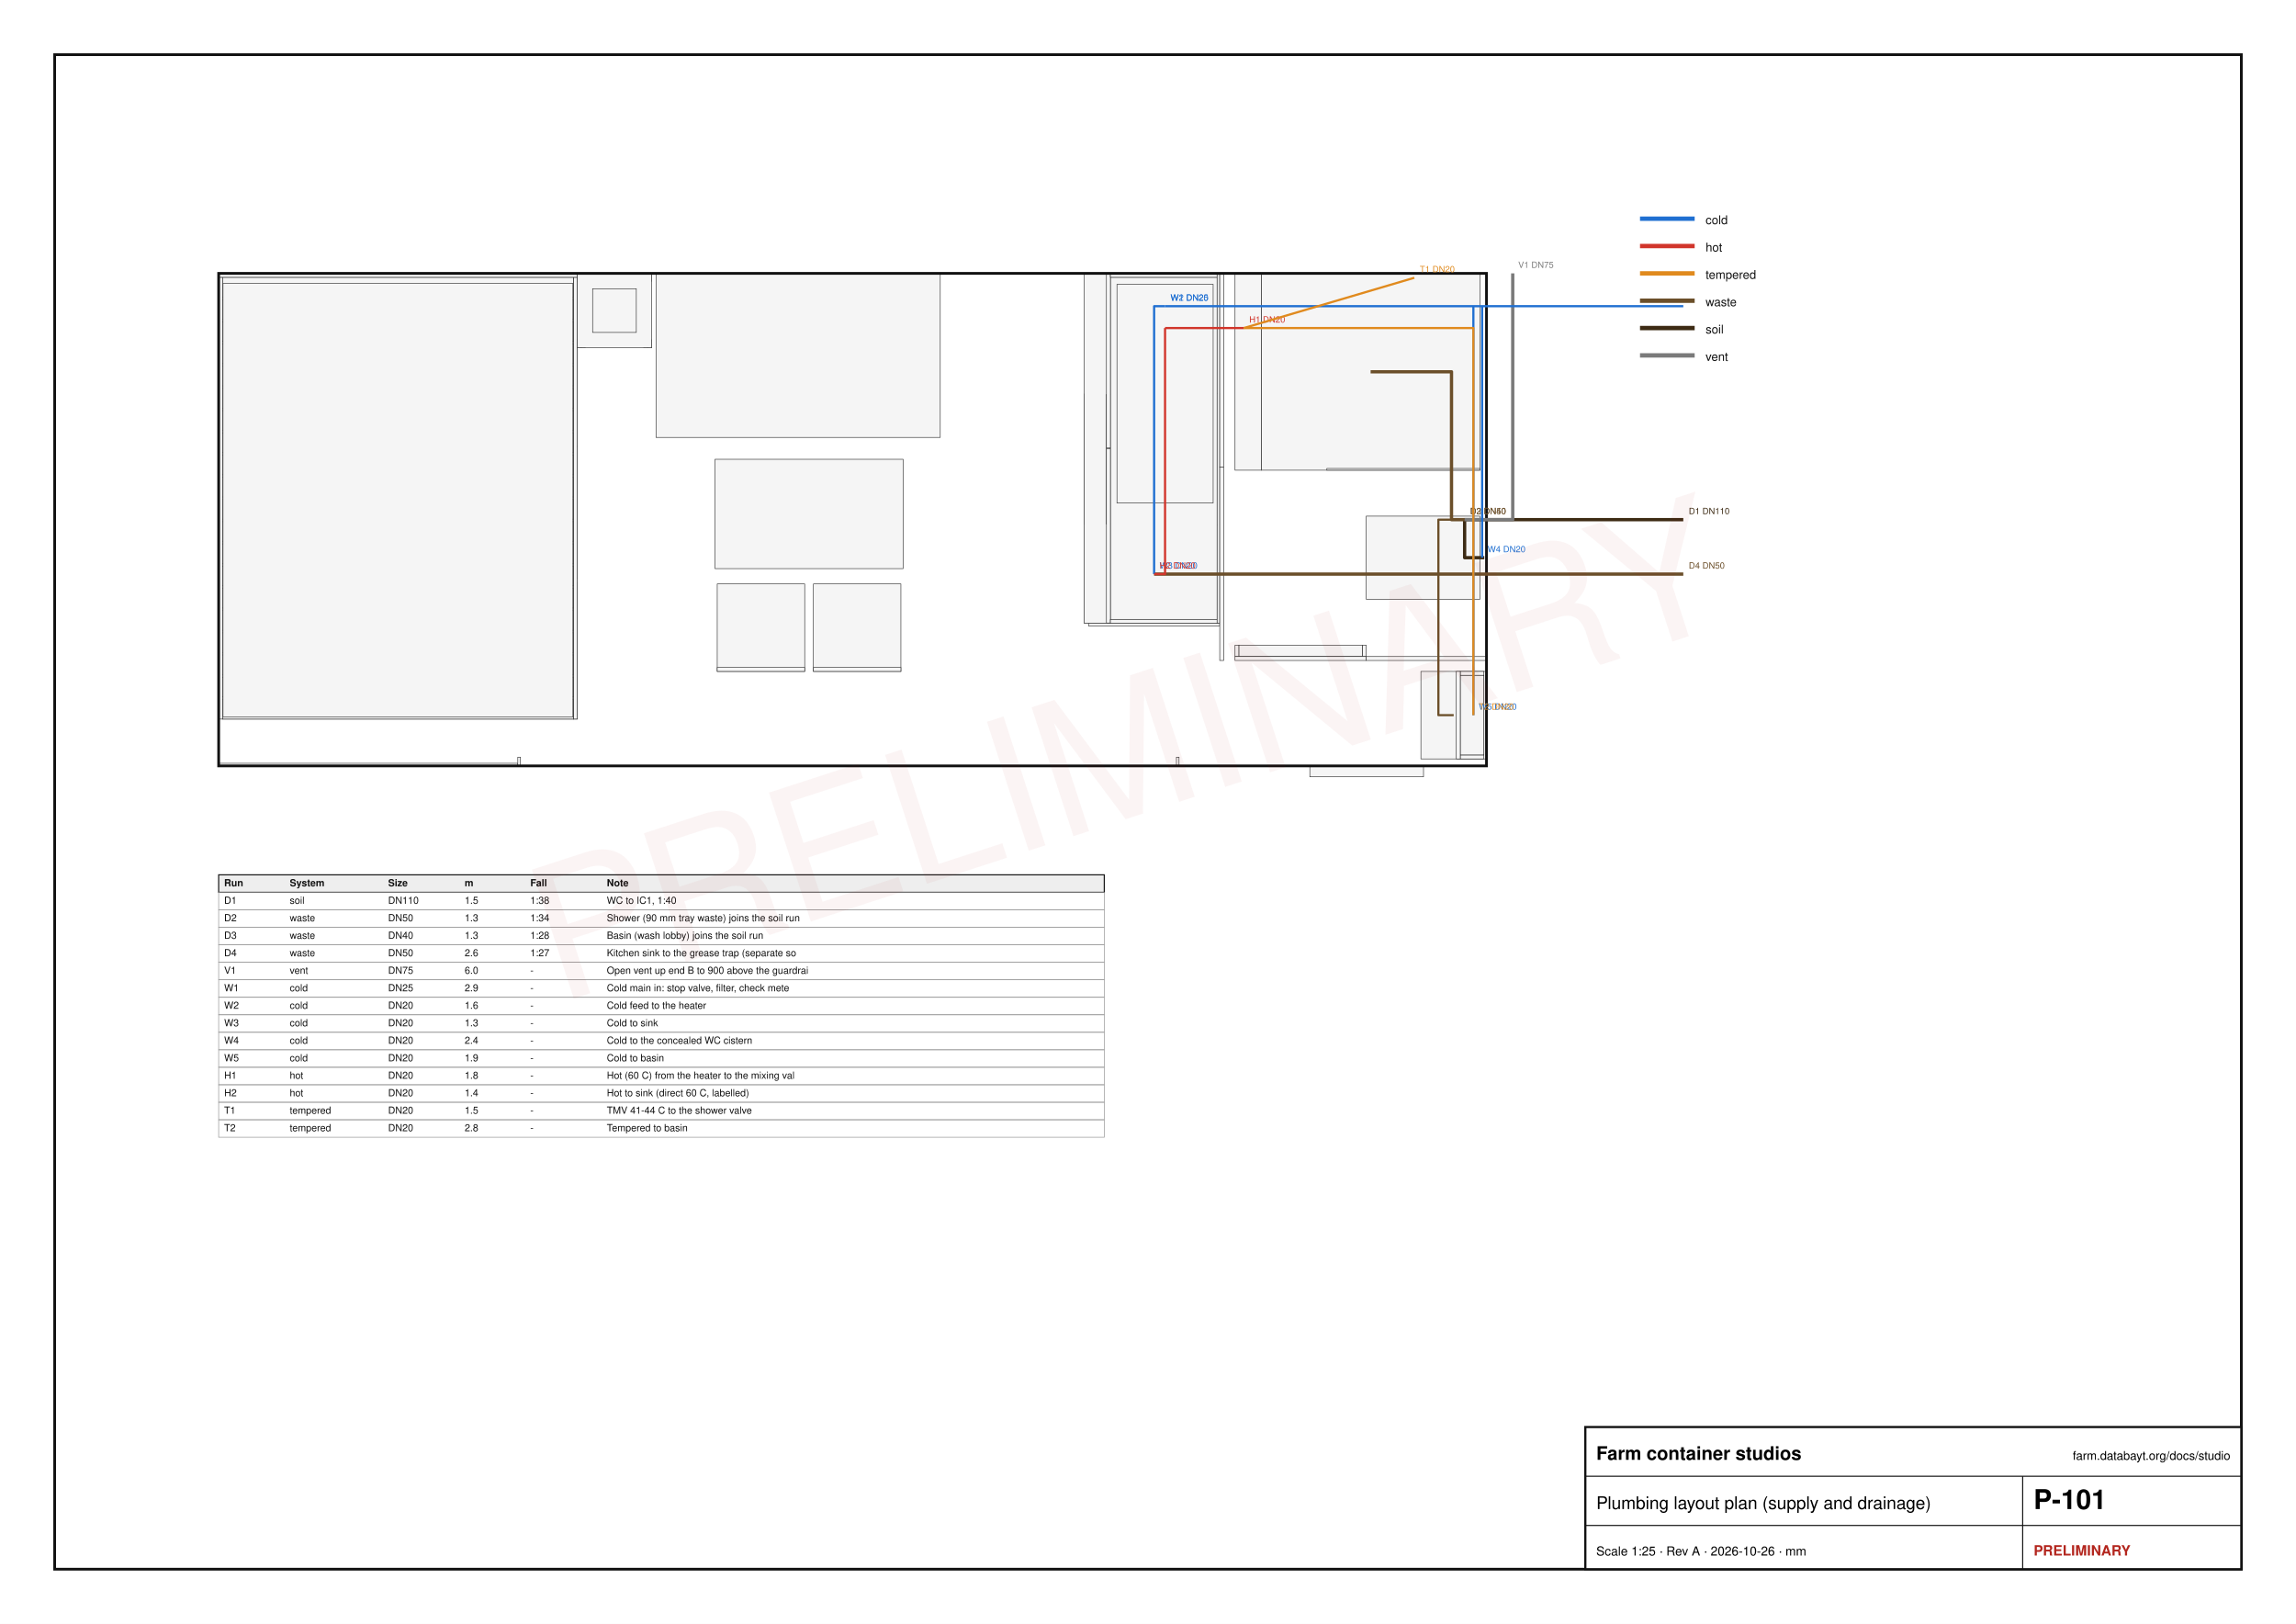
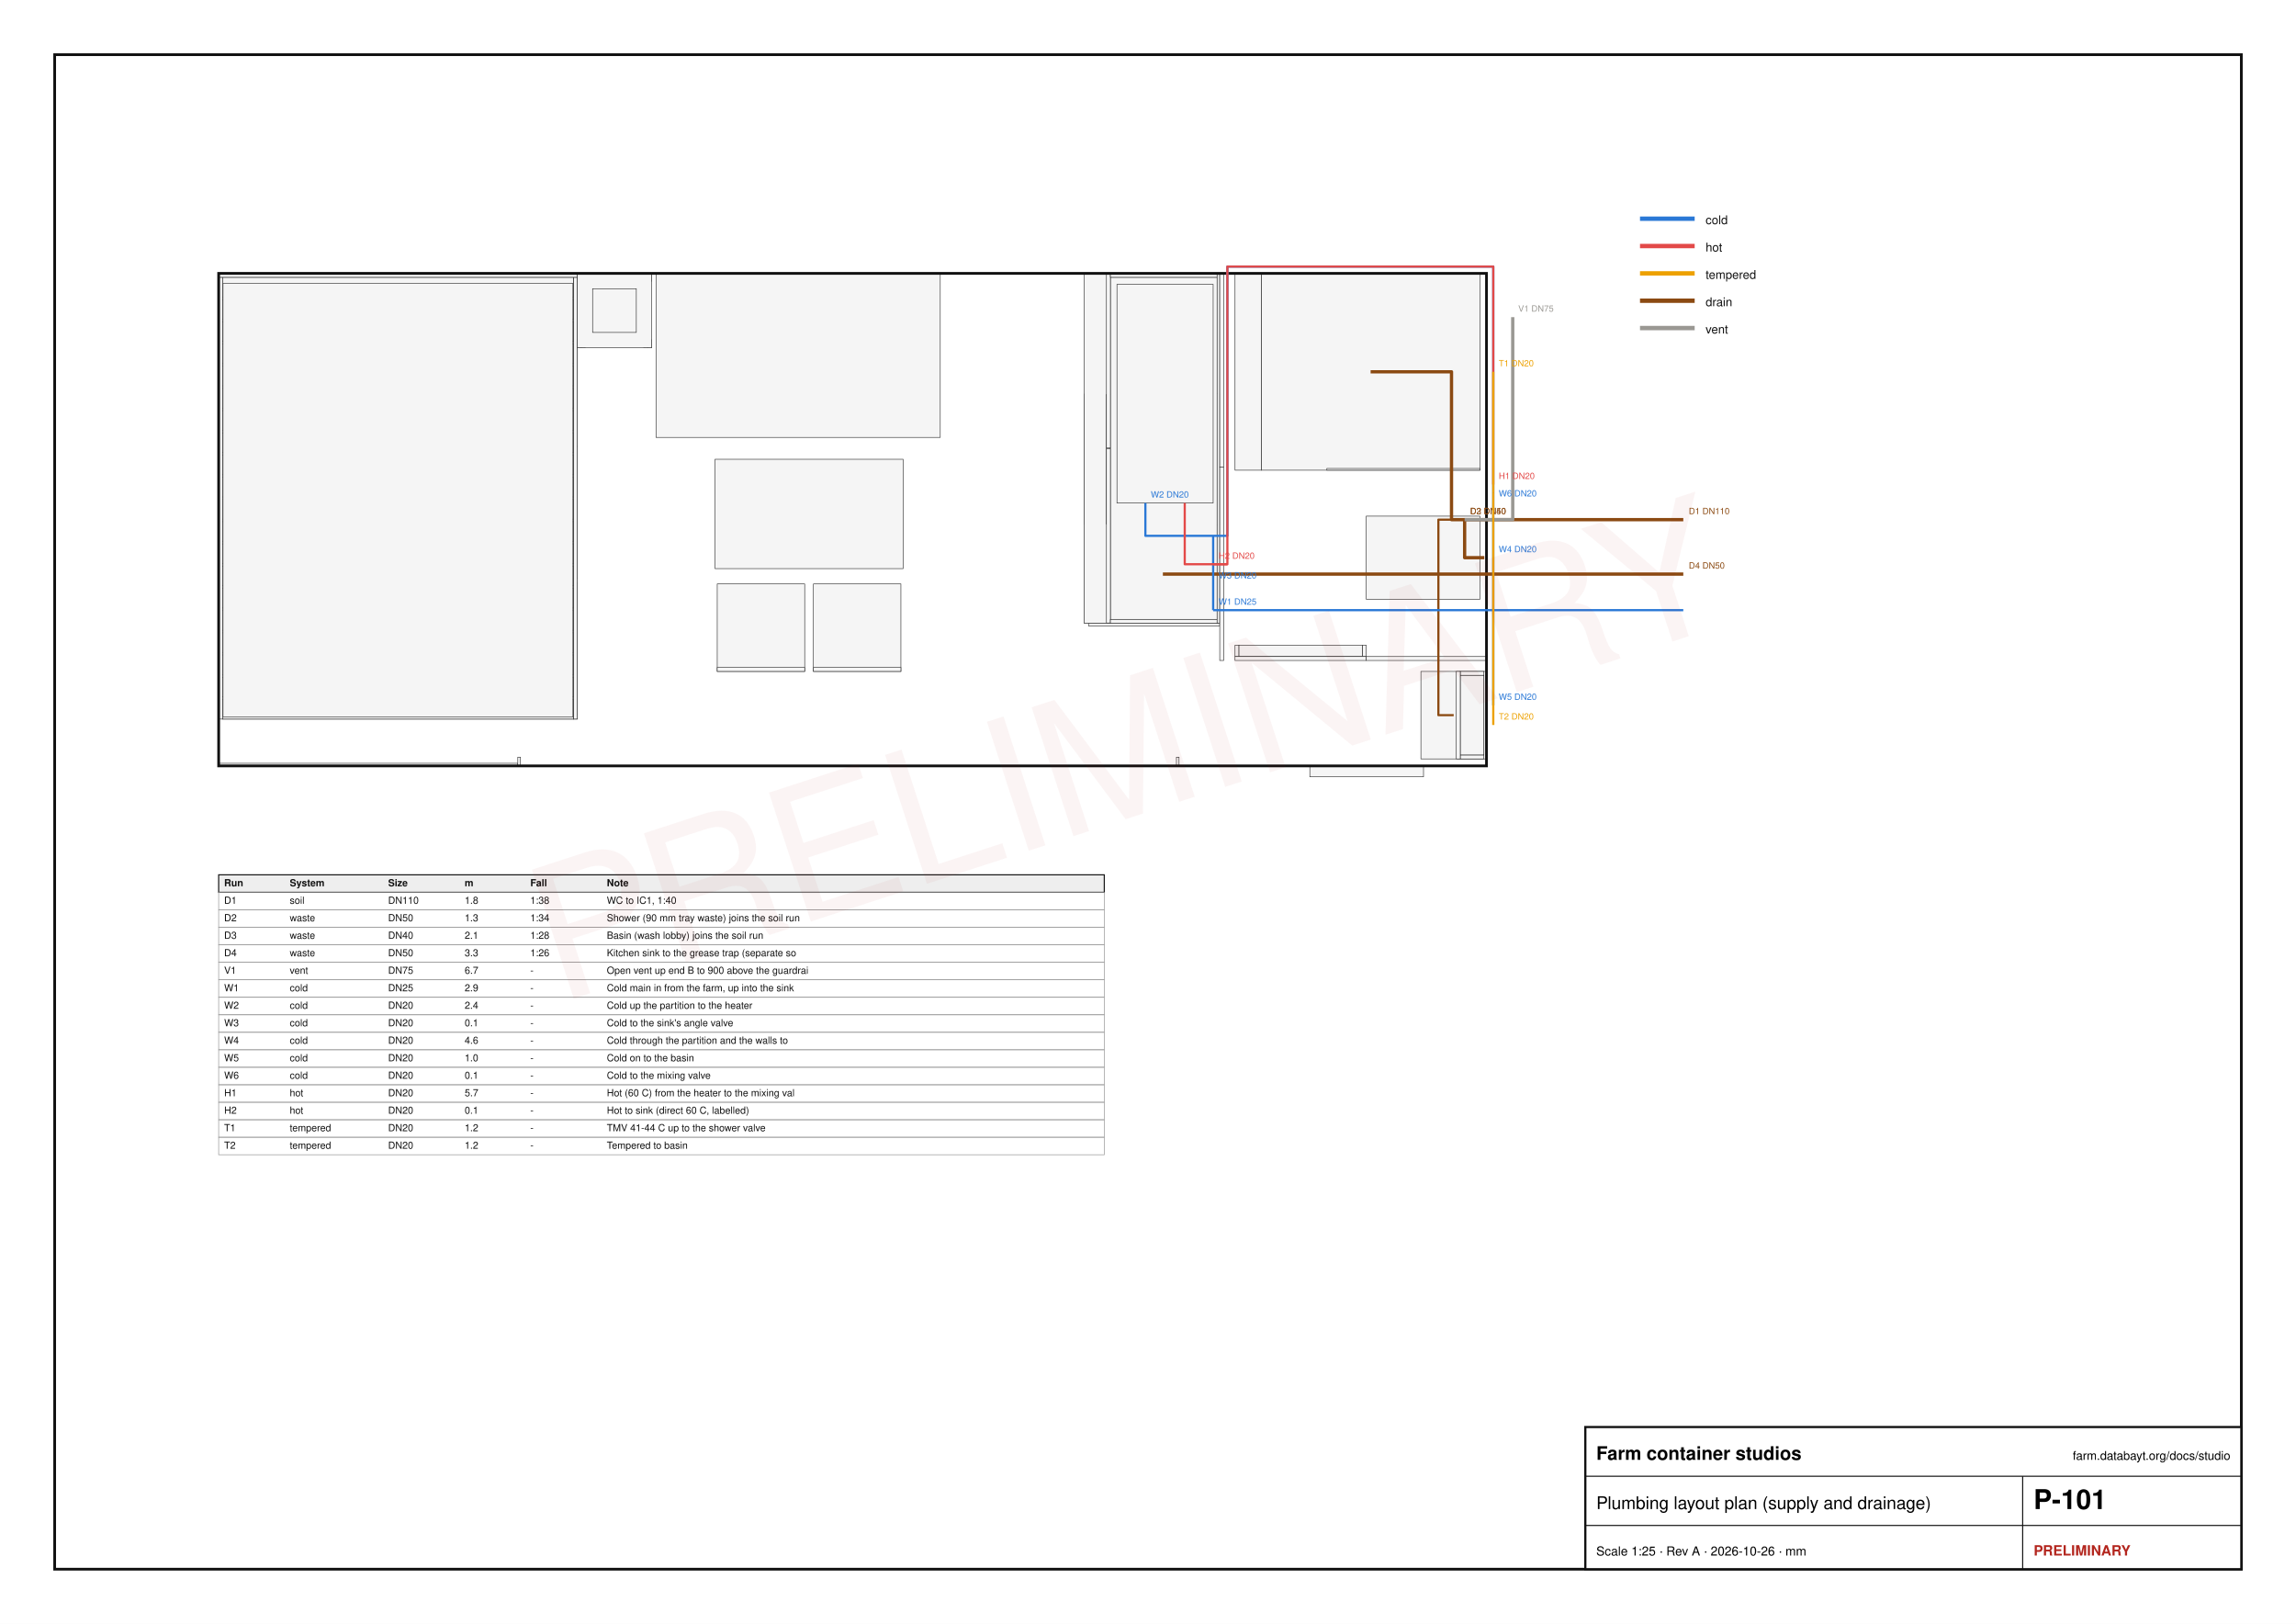
<svg xmlns="http://www.w3.org/2000/svg" width="420mm" height="297mm" viewBox="0 0 420 297" font-family="Helvetica, Arial, sans-serif">
  <rect x="0" y="0" width="420" height="297" fill="#fff" />
  <rect x="10" y="10" width="400" height="277" fill="none" stroke="#111" stroke-width="0.5" />
  <rect x="230.72" y="50" width="40" height="36" fill="#f5f5f5" stroke="#222" stroke-width="0.1" />
  <rect x="104.88" y="50.72" width="0.72" height="80.8" fill="#f5f5f5" stroke="#222" stroke-width="0.1" />
  <rect x="40" y="139.6" width="54.72" height="0.48" fill="#f5f5f5" stroke="#222" stroke-width="0.1" />
  <rect x="81.36" y="82.48" width="23.52" height="22.48" fill="#f5f5f5" stroke="#222" stroke-width="0.1" />
  <rect x="81.36" y="107.44" width="23.52" height="22.48" fill="#f5f5f5" stroke="#222" stroke-width="0.1" />
  <rect x="200" y="72" width="0.72" height="42" fill="#f5f5f5" stroke="#222" stroke-width="0.1" />
  <rect x="199.12" y="72.72" width="23.52" height="22.56" fill="#f5f5f5" stroke="#222" stroke-width="0.1" />
  <rect x="199.12" y="96.72" width="23.52" height="16.56" fill="#f5f5f5" stroke="#222" stroke-width="0.1" />
  <rect x="199.2" y="73.72" width="22.16" height="20.56" fill="#f5f5f5" stroke="#222" stroke-width="0.1" />
  <rect x="107.04" y="51.44" width="10.72" height="10.72" fill="#f5f5f5" stroke="#222" stroke-width="0.1" />
  <rect x="199.2" y="73.24" width="22.64" height="0.48" fill="#f5f5f5" stroke="#222" stroke-width="0.1" />
  <rect x="199.2" y="94.28" width="22.64" height="0.48" fill="#f5f5f5" stroke="#222" stroke-width="0.1" />
  <rect x="221.36" y="73.72" width="0.48" height="20.56" fill="#f5f5f5" stroke="#222" stroke-width="0.1" />
  <rect x="80.88" y="82" width="24" height="0.48" fill="#f5f5f5" stroke="#222" stroke-width="0.1" />
  <rect x="80.88" y="104.96" width="24" height="0.48" fill="#f5f5f5" stroke="#222" stroke-width="0.1" />
  <rect x="80.88" y="82.48" width="0.48" height="22.48" fill="#f5f5f5" stroke="#222" stroke-width="0.1" />
  <rect x="80.88" y="106.96" width="24" height="0.48" fill="#f5f5f5" stroke="#222" stroke-width="0.1" />
  <rect x="80.88" y="129.92" width="24" height="0.48" fill="#f5f5f5" stroke="#222" stroke-width="0.1" />
  <rect x="80.88" y="107.44" width="0.48" height="22.48" fill="#f5f5f5" stroke="#222" stroke-width="0.1" />
  <rect x="104.88" y="81.68" width="0.72" height="24.08" fill="#f5f5f5" stroke="#222" stroke-width="0.1" />
  <rect x="104.88" y="106.64" width="0.72" height="24.08" fill="#f5f5f5" stroke="#222" stroke-width="0.1" />
  <rect x="104.88" y="51.44" width="0.72" height="30.16" fill="#f5f5f5" stroke="#222" stroke-width="0.1" />
  <rect x="77.6" y="105.84" width="27.28" height="0.72" fill="#f5f5f5" stroke="#222" stroke-width="0.1" />
  <rect x="132" y="114.44" width="14.4" height="0.72" fill="#f5f5f5" stroke="#222" stroke-width="0.1" />
  <rect x="138.84" y="107.6" width="0.72" height="13.68" fill="#f5f5f5" stroke="#222" stroke-width="0.1" />
  <rect x="149.6" y="114.44" width="14.4" height="0.72" fill="#f5f5f5" stroke="#222" stroke-width="0.1" />
  <rect x="156.44" y="107.6" width="0.72" height="13.68" fill="#f5f5f5" stroke="#222" stroke-width="0.1" />
  <rect x="131.2" y="106.8" width="16" height="16" fill="#f5f5f5" stroke="#222" stroke-width="0.1" />
  <rect x="148.8" y="106.8" width="16" height="16" fill="#f5f5f5" stroke="#222" stroke-width="0.1" />
  <rect x="249.92" y="94.4" width="20.8" height="15.2" fill="#f5f5f5" stroke="#222" stroke-width="0.1" />
  <rect x="40" y="50.72" width="0.72" height="80.8" fill="#f5f5f5" stroke="#222" stroke-width="0.1" />
  <rect x="104.88" y="50.72" width="0.72" height="80.8" fill="#f5f5f5" stroke="#222" stroke-width="0.1" />
  <rect x="40.72" y="50.72" width="64.16" height="0.72" fill="#f5f5f5" stroke="#222" stroke-width="0.1" />
  <rect x="40.72" y="130.8" width="64.16" height="0.72" fill="#f5f5f5" stroke="#222" stroke-width="0.1" />
  <rect x="76.88" y="51.44" width="0.72" height="79.36" fill="#f5f5f5" stroke="#222" stroke-width="0.1" />
  <rect x="40.72" y="51.44" width="0.72" height="79.36" fill="#f5f5f5" stroke="#222" stroke-width="0.1" />
  <rect x="104.16" y="51.44" width="0.72" height="79.36" fill="#f5f5f5" stroke="#222" stroke-width="0.1" />
  <rect x="40.72" y="50.72" width="64.16" height="3.6" fill="#f5f5f5" stroke="#222" stroke-width="0.1" />
  <rect x="40.72" y="54.78" width="64.16" height="3.6" fill="#f5f5f5" stroke="#222" stroke-width="0.1" />
  <rect x="40.72" y="58.85" width="64.16" height="3.6" fill="#f5f5f5" stroke="#222" stroke-width="0.1" />
  <rect x="40.72" y="62.91" width="64.16" height="3.6" fill="#f5f5f5" stroke="#222" stroke-width="0.1" />
  <rect x="40.72" y="66.97" width="64.16" height="3.6" fill="#f5f5f5" stroke="#222" stroke-width="0.1" />
  <rect x="40.72" y="71.04" width="64.16" height="3.6" fill="#f5f5f5" stroke="#222" stroke-width="0.1" />
  <rect x="40.72" y="75.1" width="64.16" height="3.6" fill="#f5f5f5" stroke="#222" stroke-width="0.1" />
  <rect x="40.72" y="79.16" width="64.16" height="3.6" fill="#f5f5f5" stroke="#222" stroke-width="0.1" />
  <rect x="40.72" y="83.23" width="64.16" height="3.6" fill="#f5f5f5" stroke="#222" stroke-width="0.1" />
  <rect x="40.72" y="87.29" width="64.16" height="3.6" fill="#f5f5f5" stroke="#222" stroke-width="0.1" />
  <rect x="40.72" y="91.35" width="64.16" height="3.6" fill="#f5f5f5" stroke="#222" stroke-width="0.1" />
  <rect x="40.72" y="95.41" width="64.16" height="3.6" fill="#f5f5f5" stroke="#222" stroke-width="0.1" />
  <rect x="40.72" y="99.48" width="64.16" height="3.6" fill="#f5f5f5" stroke="#222" stroke-width="0.1" />
  <rect x="40.72" y="103.54" width="64.16" height="3.6" fill="#f5f5f5" stroke="#222" stroke-width="0.1" />
  <rect x="40.72" y="107.6" width="64.16" height="3.6" fill="#f5f5f5" stroke="#222" stroke-width="0.1" />
  <rect x="40.72" y="111.67" width="64.16" height="3.6" fill="#f5f5f5" stroke="#222" stroke-width="0.1" />
  <rect x="40.72" y="115.73" width="64.16" height="3.6" fill="#f5f5f5" stroke="#222" stroke-width="0.1" />
  <rect x="40.72" y="119.79" width="64.16" height="3.6" fill="#f5f5f5" stroke="#222" stroke-width="0.1" />
  <rect x="40.72" y="123.86" width="64.16" height="3.6" fill="#f5f5f5" stroke="#222" stroke-width="0.1" />
  <rect x="40.72" y="127.92" width="64.16" height="3.6" fill="#f5f5f5" stroke="#222" stroke-width="0.1" />
  <rect x="198.4" y="72.06" width="0.72" height="23.88" fill="#f5f5f5" stroke="#222" stroke-width="0.1" />
  <rect x="199.2" y="73.72" width="22.16" height="20.56" fill="#f5f5f5" stroke="#222" stroke-width="0.1" />
  <rect x="105.6" y="50" width="0.72" height="1.44" fill="#f5f5f5" stroke="#222" stroke-width="0.1" />
  <rect x="106.32" y="50" width="0.72" height="1.44" fill="#f5f5f5" stroke="#222" stroke-width="0.1" />
  <rect x="105.6" y="62.16" width="0.72" height="1.44" fill="#f5f5f5" stroke="#222" stroke-width="0.1" />
  <rect x="106.32" y="62.16" width="0.72" height="1.44" fill="#f5f5f5" stroke="#222" stroke-width="0.1" />
  <rect x="117.76" y="50" width="0.72" height="1.44" fill="#f5f5f5" stroke="#222" stroke-width="0.1" />
  <rect x="118.48" y="50" width="0.72" height="1.44" fill="#f5f5f5" stroke="#222" stroke-width="0.1" />
  <rect x="117.76" y="62.16" width="0.72" height="1.44" fill="#f5f5f5" stroke="#222" stroke-width="0.1" />
  <rect x="118.48" y="62.16" width="0.72" height="1.44" fill="#f5f5f5" stroke="#222" stroke-width="0.1" />
  <rect x="133.2" y="93.64" width="29.6" height="0.72" fill="#f5f5f5" stroke="#222" stroke-width="0.1" />
  <rect x="147.64" y="86" width="0.72" height="16" fill="#f5f5f5" stroke="#222" stroke-width="0.1" />
  <rect x="105.6" y="50" width="13.6" height="13.6" fill="#f5f5f5" stroke="#222" stroke-width="0.1" />
  <rect x="130.8" y="84" width="34.4" height="20" fill="#f5f5f5" stroke="#222" stroke-width="0.1" />
  <rect x="40.8" y="51.84" width="64" height="79.28" fill="#f5f5f5" stroke="#222" stroke-width="0.1" />
  <rect x="199.2" y="73.24" width="22.64" height="0.48" fill="#f5f5f5" stroke="#222" stroke-width="0.1" />
  <rect x="199.2" y="94.28" width="22.64" height="0.48" fill="#f5f5f5" stroke="#222" stroke-width="0.1" />
  <rect x="221.36" y="73.72" width="0.48" height="20.56" fill="#f5f5f5" stroke="#222" stroke-width="0.1" />
  <rect x="120" y="50" width="52" height="30" fill="#f5f5f5" stroke="#222" stroke-width="0.1" />
  <rect x="131.2" y="122.08" width="16" height="0.72" fill="#f5f5f5" stroke="#222" stroke-width="0.1" />
  <rect x="148.8" y="122.08" width="16" height="0.72" fill="#f5f5f5" stroke="#222" stroke-width="0.1" />
  <rect x="259.92" y="122.8" width="12" height="16" fill="#f5f5f5" stroke="#222" stroke-width="0.1" />
  <rect x="199.52" y="50.4" width="22" height="20.4" fill="#f5f5f5" stroke="#222" stroke-width="0.1" />
  <rect x="198.4" y="96.06" width="0.72" height="17.88" fill="#f5f5f5" stroke="#222" stroke-width="0.1" />
  <rect x="198.4" y="72.06" width="0.72" height="23.88" fill="#f5f5f5" stroke="#222" stroke-width="0.1" />
  <rect x="199.12" y="71.28" width="23.52" height="0.72" fill="#f5f5f5" stroke="#222" stroke-width="0.1" />
  <rect x="199.12" y="50" width="4" height="21.28" fill="#f5f5f5" stroke="#222" stroke-width="0.1" />
  <rect x="218.64" y="50" width="4" height="21.28" fill="#f5f5f5" stroke="#222" stroke-width="0.1" />
  <rect x="199.12" y="72" width="23.52" height="0.72" fill="#f5f5f5" stroke="#222" stroke-width="0.1" />
  <rect x="199.12" y="95.28" width="23.52" height="0.72" fill="#f5f5f5" stroke="#222" stroke-width="0.1" />
  <rect x="199.12" y="72.72" width="4" height="22.56" fill="#f5f5f5" stroke="#222" stroke-width="0.1" />
  <rect x="218.64" y="72.72" width="4" height="22.56" fill="#f5f5f5" stroke="#222" stroke-width="0.1" />
  <rect x="222.64" y="72" width="0.48" height="24" fill="#f5f5f5" stroke="#222" stroke-width="0.1" />
  <rect x="199.12" y="96" width="23.52" height="0.72" fill="#f5f5f5" stroke="#222" stroke-width="0.1" />
  <rect x="199.12" y="113.28" width="23.52" height="0.72" fill="#f5f5f5" stroke="#222" stroke-width="0.1" />
  <rect x="199.12" y="96.72" width="4" height="16.56" fill="#f5f5f5" stroke="#222" stroke-width="0.1" />
  <rect x="218.64" y="96.72" width="4" height="16.56" fill="#f5f5f5" stroke="#222" stroke-width="0.1" />
  <rect x="222.64" y="96" width="0.48" height="18" fill="#f5f5f5" stroke="#222" stroke-width="0.1" />
  <rect x="199.12" y="114" width="24" height="0.48" fill="#f5f5f5" stroke="#222" stroke-width="0.1" />
  <rect x="198.32" y="50" width="24.8" height="64" fill="#f5f5f5" stroke="#222" stroke-width="0.1" />
  <rect x="204.32" y="97.4" width="16.8" height="15.2" fill="#f5f5f5" stroke="#222" stroke-width="0.1" />
  <rect x="202.32" y="72.2" width="14" height="23.6" fill="#f5f5f5" stroke="#222" stroke-width="0.1" />
  <rect x="108.4" y="52.8" width="8" height="8" fill="#f5f5f5" stroke="#222" stroke-width="0.1" />
  <rect x="40" y="50" width="65.6" height="0.72" fill="#f5f5f5" stroke="#222" stroke-width="0.1" />
  <rect x="225.92" y="50" width="4.8" height="36" fill="#f5f5f5" stroke="#222" stroke-width="0.1" />
  <rect x="267.12" y="123.52" width="4.32" height="14.56" fill="#f5f5f5" stroke="#222" stroke-width="0.1" />
  <rect x="267.52" y="123.56" width="3.92" height="14.48" fill="#f5f5f5" stroke="#222" stroke-width="0.1" />
  <rect x="203.92" y="72" width="19.2" height="24" fill="#f5f5f5" stroke="#222" stroke-width="0.1" />
  <rect x="203.92" y="72" width="19.2" height="24" fill="#f5f5f5" stroke="#222" stroke-width="0.1" />
  <rect x="203.12" y="50.72" width="19.52" height="62.56" fill="#f5f5f5" stroke="#222" stroke-width="0.1" />
  <rect x="267.12" y="122.8" width="4.32" height="0.72" fill="#f5f5f5" stroke="#222" stroke-width="0.1" />
  <rect x="267.12" y="138.08" width="4.32" height="0.72" fill="#f5f5f5" stroke="#222" stroke-width="0.1" />
  <rect x="267.12" y="123.52" width="4.32" height="14.56" fill="#f5f5f5" stroke="#222" stroke-width="0.1" />
  <rect x="266.4" y="122.8" width="0.72" height="16" fill="#f5f5f5" stroke="#222" stroke-width="0.1" />
  <rect x="226.72" y="118.4" width="22.4" height="1.6" fill="#f5f5f5" stroke="#222" stroke-width="0.1" />
  <rect x="239.6" y="140.08" width="20.8" height="2" fill="#f5f5f5" stroke="#222" stroke-width="0.1" />
  <rect x="242.72" y="85.68" width="28" height="0.32" fill="#f5f5f5" stroke="#222" stroke-width="0.1" />
  <rect x="225.92" y="118" width="0.72" height="2.08" fill="#f5f5f5" stroke="#222" stroke-width="0.1" />
  <rect x="249.2" y="118" width="0.72" height="2.08" fill="#f5f5f5" stroke="#222" stroke-width="0.1" />
  <rect x="226.64" y="118" width="22.56" height="2.08" fill="#f5f5f5" stroke="#222" stroke-width="0.1" />
  <rect x="94.72" y="138.48" width="0.48" height="1.6" fill="#f5f5f5" stroke="#222" stroke-width="0.1" />
  <rect x="215.2" y="138.48" width="0.48" height="1.6" fill="#f5f5f5" stroke="#222" stroke-width="0.1" />
  <rect x="204.32" y="52" width="17.6" height="40" fill="#f5f5f5" stroke="#222" stroke-width="0.1" />
  <rect x="202.4" y="50.06" width="0.72" height="31.88" fill="#f5f5f5" stroke="#222" stroke-width="0.1" />
  <rect x="202.4" y="82.06" width="0.72" height="31.88" fill="#f5f5f5" stroke="#222" stroke-width="0.1" />
  <rect x="203.12" y="50" width="19.52" height="0.72" fill="#f5f5f5" stroke="#222" stroke-width="0.1" />
  <rect x="203.12" y="113.28" width="19.52" height="0.72" fill="#f5f5f5" stroke="#222" stroke-width="0.1" />
  <rect x="222.64" y="50" width="0.48" height="64" fill="#f5f5f5" stroke="#222" stroke-width="0.1" />
  <rect x="223.12" y="50" width="0.72" height="35.4" fill="#f5f5f5" stroke="#222" stroke-width="0.1" />
  <rect x="223.12" y="85.4" width="0.72" height="35.4" fill="#f5f5f5" stroke="#222" stroke-width="0.1" />
  <rect x="225.92" y="120.08" width="24" height="0.72" fill="#f5f5f5" stroke="#222" stroke-width="0.1" />
  <rect x="249.92" y="120.08" width="22" height="0.72" fill="#f5f5f5" stroke="#222" stroke-width="0.1" />
  <rect x="40" y="50" width="231.92" height="90.08" fill="none" stroke="#111" stroke-width="0.5" />
-   <polyline points="271.52,102 271.52,102 267.92,102 267.92,95.04 307.92,95.04" fill="none" stroke="#3d2b14" stroke-width="0.6" stroke-linejoin="round" />
-   <text x="308.92" y="94.04" font-size="1.6" text-anchor="start" font-weight="normal" fill="#3d2b14">D1 DN110</text>
-   <polyline points="250.72,68 250.72,68 265.52,68 265.52,95.04 267.92,95.04" fill="none" stroke="#6b4f2a" stroke-width="0.6" stroke-linejoin="round" />
-   <text x="268.92" y="94.04" font-size="1.6" text-anchor="start" font-weight="normal" fill="#6b4f2a">D2 DN50</text>
-   <polyline points="265.92,130.8 265.92,130.8 263.12,130.8 263.12,95.04 267.92,95.04" fill="none" stroke="#6b4f2a" stroke-width="0.4" stroke-linejoin="round" />
-   <text x="268.92" y="94.04" font-size="1.6" text-anchor="start" font-weight="normal" fill="#6b4f2a">D3 DN40</text>
-   <polyline points="211.12,105 211.12,105 307.92,105" fill="none" stroke="#6b4f2a" stroke-width="0.6" stroke-linejoin="round" />
-   <text x="308.92" y="104" font-size="1.6" text-anchor="start" font-weight="normal" fill="#6b4f2a">D4 DN50</text>
-   <polyline points="267.92,95.04 276.72,95.04 276.72,50 276.72,50" fill="none" stroke="#7a7a7a" stroke-width="0.6" stroke-linejoin="round" />
-   <text x="277.72" y="49" font-size="1.6" text-anchor="start" font-weight="normal" fill="#7a7a7a">V1 DN75</text>
-   <polyline points="307.92,56 269.52,56 213.12,56 213.12,56" fill="none" stroke="#1f6fd1" stroke-width="0.4" stroke-linejoin="round" />
-   <text x="214.12" y="55" font-size="1.6" text-anchor="start" font-weight="normal" fill="#1f6fd1">W1 DN25</text>
-   <polyline points="213.12,56 213.12,56" fill="none" stroke="#1f6fd1" stroke-width="0.4" stroke-linejoin="round" />
-   <text x="214.12" y="55" font-size="1.6" text-anchor="start" font-weight="normal" fill="#1f6fd1">W2 DN20</text>
-   <polyline points="213.12,56 211.12,56 211.12,105" fill="none" stroke="#1f6fd1" stroke-width="0.4" stroke-linejoin="round" />
-   <text x="212.12" y="104" font-size="1.6" text-anchor="start" font-weight="normal" fill="#1f6fd1">W3 DN20</text>
-   <polyline points="271.12,56 271.12,56 271.12,102" fill="none" stroke="#1f6fd1" stroke-width="0.4" stroke-linejoin="round" />
-   <text x="272.12" y="101" font-size="1.6" text-anchor="start" font-weight="normal" fill="#1f6fd1">W4 DN20</text>
-   <polyline points="269.52,56 269.52,130.8" fill="none" stroke="#1f6fd1" stroke-width="0.4" stroke-linejoin="round" />
-   <text x="270.52" y="129.8" font-size="1.6" text-anchor="start" font-weight="normal" fill="#1f6fd1">W5 DN20</text>
-   <polyline points="213.12,60 213.12,60 227.52,60" fill="none" stroke="#d1352b" stroke-width="0.4" stroke-linejoin="round" />
-   <text x="228.52" y="59" font-size="1.6" text-anchor="start" font-weight="normal" fill="#d1352b">H1 DN20</text>
-   <polyline points="213.12,60 213.12,105 211.12,105" fill="none" stroke="#d1352b" stroke-width="0.4" stroke-linejoin="round" />
-   <text x="212.12" y="104" font-size="1.6" text-anchor="start" font-weight="normal" fill="#d1352b">H2 DN20</text>
-   <polyline points="227.52,60 227.52,60 258.72,50.8" fill="none" stroke="#e08a1e" stroke-width="0.4" stroke-linejoin="round" />
-   <text x="259.72" y="49.8" font-size="1.6" text-anchor="start" font-weight="normal" fill="#e08a1e">T1 DN20</text>
-   <polyline points="227.52,60 269.52,60 269.52,130.8" fill="none" stroke="#e08a1e" stroke-width="0.4" stroke-linejoin="round" />
-   <text x="270.52" y="129.8" font-size="1.6" text-anchor="start" font-weight="normal" fill="#e08a1e">T2 DN20</text>
-   <line x1="300" y1="40" x2="310" y2="40" stroke="#1f6fd1" stroke-width="0.8" />
+   <polyline points="271.52,102 271.52,102 267.92,102 267.92,95.04 307.92,95.04" fill="none" stroke="#8b4a12" stroke-width="0.6" stroke-linejoin="round" />
+   <text x="308.92" y="94.04" font-size="1.6" text-anchor="start" font-weight="normal" fill="#8b4a12">D1 DN110</text>
+   <polyline points="250.72,68 250.72,68 265.52,68 265.52,95.04 267.92,95.04" fill="none" stroke="#8b4a12" stroke-width="0.6" stroke-linejoin="round" />
+   <text x="268.92" y="94.04" font-size="1.6" text-anchor="start" font-weight="normal" fill="#8b4a12">D2 DN50</text>
+   <polyline points="265.92,130.8 265.92,130.8 263.12,130.8 263.12,95.04 267.92,95.04" fill="none" stroke="#8b4a12" stroke-width="0.4" stroke-linejoin="round" />
+   <text x="268.92" y="94.04" font-size="1.6" text-anchor="start" font-weight="normal" fill="#8b4a12">D3 DN40</text>
+   <polyline points="212.72,105 212.72,105 307.92,105" fill="none" stroke="#8b4a12" stroke-width="0.6" stroke-linejoin="round" />
+   <text x="308.92" y="104" font-size="1.6" text-anchor="start" font-weight="normal" fill="#8b4a12">D4 DN50</text>
+   <polyline points="267.92,95.04 276.72,95.04 276.72,58 276.72,58" fill="none" stroke="#9a9893" stroke-width="0.6" stroke-linejoin="round" />
+   <text x="277.72" y="57" font-size="1.6" text-anchor="start" font-weight="normal" fill="#9a9893">V1 DN75</text>
+   <polyline points="307.92,111.6 221.92,111.6 221.92,111.6" fill="none" stroke="#2a78d6" stroke-width="0.4" stroke-linejoin="round" />
+   <text x="222.92" y="110.6" font-size="1.6" text-anchor="start" font-weight="normal" fill="#2a78d6">W1 DN25</text>
+   <polyline points="221.92,111.6 221.92,98 224.52,98 224.52,98 209.52,98 209.52,92" fill="none" stroke="#2a78d6" stroke-width="0.4" stroke-linejoin="round" />
+   <text x="210.52" y="91" font-size="1.6" text-anchor="start" font-weight="normal" fill="#2a78d6">W2 DN20</text>
+   <polyline points="221.92,106.8 221.92,106.8" fill="none" stroke="#2a78d6" stroke-width="0.4" stroke-linejoin="round" />
+   <text x="222.92" y="105.8" font-size="1.6" text-anchor="start" font-weight="normal" fill="#2a78d6">W3 DN20</text>
+   <polyline points="224.52,98 224.52,98 224.52,48.76 273.16,48.76 273.16,102 273.16,102" fill="none" stroke="#2a78d6" stroke-width="0.4" stroke-linejoin="round" />
+   <text x="274.16" y="101" font-size="1.6" text-anchor="start" font-weight="normal" fill="#2a78d6">W4 DN20</text>
+   <polyline points="273.16,102 273.16,129 273.16,129" fill="none" stroke="#2a78d6" stroke-width="0.4" stroke-linejoin="round" />
+   <text x="274.16" y="128" font-size="1.6" text-anchor="start" font-weight="normal" fill="#2a78d6">W5 DN20</text>
+   <polyline points="273.16,91.8 273.16,91.8" fill="none" stroke="#2a78d6" stroke-width="0.4" stroke-linejoin="round" />
+   <text x="274.16" y="90.8" font-size="1.6" text-anchor="start" font-weight="normal" fill="#2a78d6">W6 DN20</text>
+   <polyline points="216.72,92 216.72,103.2 224.52,103.2 224.52,103.2 224.52,48.76 273.16,48.76 273.16,88.6" fill="none" stroke="#e34948" stroke-width="0.4" stroke-linejoin="round" />
+   <text x="274.16" y="87.6" font-size="1.6" text-anchor="start" font-weight="normal" fill="#e34948">H1 DN20</text>
+   <polyline points="224.52,103.2 221.92,103.2" fill="none" stroke="#e34948" stroke-width="0.4" stroke-linejoin="round" />
+   <text x="222.92" y="102.2" font-size="1.6" text-anchor="start" font-weight="normal" fill="#e34948">H2 DN20</text>
+   <polyline points="273.16,90.2 273.16,90.2 273.16,68" fill="none" stroke="#eda100" stroke-width="0.4" stroke-linejoin="round" />
+   <text x="274.16" y="67" font-size="1.6" text-anchor="start" font-weight="normal" fill="#eda100">T1 DN20</text>
+   <polyline points="273.16,90.2 273.16,132.6 273.16,132.6" fill="none" stroke="#eda100" stroke-width="0.4" stroke-linejoin="round" />
+   <text x="274.16" y="131.6" font-size="1.6" text-anchor="start" font-weight="normal" fill="#eda100">T2 DN20</text>
+   <line x1="300" y1="40" x2="310" y2="40" stroke="#2a78d6" stroke-width="0.8" />
  <text x="312" y="41" font-size="2.2" text-anchor="start" font-weight="normal" fill="#111">cold</text>
-   <line x1="300" y1="45" x2="310" y2="45" stroke="#d1352b" stroke-width="0.8" />
+   <line x1="300" y1="45" x2="310" y2="45" stroke="#e34948" stroke-width="0.8" />
  <text x="312" y="46" font-size="2.2" text-anchor="start" font-weight="normal" fill="#111">hot</text>
-   <line x1="300" y1="50" x2="310" y2="50" stroke="#e08a1e" stroke-width="0.8" />
+   <line x1="300" y1="50" x2="310" y2="50" stroke="#eda100" stroke-width="0.8" />
  <text x="312" y="51" font-size="2.2" text-anchor="start" font-weight="normal" fill="#111">tempered</text>
-   <line x1="300" y1="55" x2="310" y2="55" stroke="#6b4f2a" stroke-width="0.8" />
-   <text x="312" y="56" font-size="2.2" text-anchor="start" font-weight="normal" fill="#111">waste</text>
-   <line x1="300" y1="60" x2="310" y2="60" stroke="#3d2b14" stroke-width="0.8" />
-   <text x="312" y="61" font-size="2.2" text-anchor="start" font-weight="normal" fill="#111">soil</text>
-   <line x1="300" y1="65" x2="310" y2="65" stroke="#7a7a7a" stroke-width="0.8" />
-   <text x="312" y="66" font-size="2.2" text-anchor="start" font-weight="normal" fill="#111">vent</text>
+   <line x1="300" y1="55" x2="310" y2="55" stroke="#8b4a12" stroke-width="0.8" />
+   <text x="312" y="56" font-size="2.2" text-anchor="start" font-weight="normal" fill="#111">drain</text>
+   <line x1="300" y1="60" x2="310" y2="60" stroke="#9a9893" stroke-width="0.8" />
+   <text x="312" y="61" font-size="2.2" text-anchor="start" font-weight="normal" fill="#111">vent</text>
  <rect x="40" y="160" width="162" height="3.2" fill="#eee" stroke="#111" stroke-width="0.2" />
  <text x="41" y="162.1" font-size="1.8" text-anchor="start" font-weight="bold" fill="#111">Run</text>
  <text x="53" y="162.1" font-size="1.8" text-anchor="start" font-weight="bold" fill="#111">System</text>
  <text x="71" y="162.1" font-size="1.8" text-anchor="start" font-weight="bold" fill="#111">Size</text>
  <text x="85" y="162.1" font-size="1.8" text-anchor="start" font-weight="bold" fill="#111">m</text>
  <text x="97" y="162.1" font-size="1.8" text-anchor="start" font-weight="bold" fill="#111">Fall</text>
  <text x="111" y="162.1" font-size="1.8" text-anchor="start" font-weight="bold" fill="#111">Note</text>
  <rect x="40" y="163.2" width="162" height="3.2" fill="none" stroke="#999" stroke-width="0.12" />
  <text x="41" y="165.3" font-size="1.8" text-anchor="start" font-weight="normal" fill="#111">D1</text>
  <text x="53" y="165.3" font-size="1.8" text-anchor="start" font-weight="normal" fill="#111">soil</text>
  <text x="71" y="165.3" font-size="1.8" text-anchor="start" font-weight="normal" fill="#111">DN110</text>
-   <text x="85" y="165.3" font-size="1.8" text-anchor="start" font-weight="normal" fill="#111">1.5</text>
+   <text x="85" y="165.3" font-size="1.8" text-anchor="start" font-weight="normal" fill="#111">1.8</text>
  <text x="97" y="165.3" font-size="1.8" text-anchor="start" font-weight="normal" fill="#111">1:38</text>
  <text x="111" y="165.3" font-size="1.8" text-anchor="start" font-weight="normal" fill="#111">WC to IC1, 1:40</text>
  <rect x="40" y="166.4" width="162" height="3.2" fill="none" stroke="#999" stroke-width="0.12" />
  <text x="41" y="168.5" font-size="1.8" text-anchor="start" font-weight="normal" fill="#111">D2</text>
  <text x="53" y="168.5" font-size="1.8" text-anchor="start" font-weight="normal" fill="#111">waste</text>
  <text x="71" y="168.5" font-size="1.8" text-anchor="start" font-weight="normal" fill="#111">DN50</text>
  <text x="85" y="168.5" font-size="1.8" text-anchor="start" font-weight="normal" fill="#111">1.3</text>
  <text x="97" y="168.5" font-size="1.8" text-anchor="start" font-weight="normal" fill="#111">1:34</text>
  <text x="111" y="168.5" font-size="1.8" text-anchor="start" font-weight="normal" fill="#111">Shower (90 mm tray waste) joins the soil run</text>
  <rect x="40" y="169.6" width="162" height="3.2" fill="none" stroke="#999" stroke-width="0.12" />
  <text x="41" y="171.7" font-size="1.8" text-anchor="start" font-weight="normal" fill="#111">D3</text>
  <text x="53" y="171.7" font-size="1.8" text-anchor="start" font-weight="normal" fill="#111">waste</text>
  <text x="71" y="171.7" font-size="1.8" text-anchor="start" font-weight="normal" fill="#111">DN40</text>
-   <text x="85" y="171.7" font-size="1.8" text-anchor="start" font-weight="normal" fill="#111">1.3</text>
+   <text x="85" y="171.7" font-size="1.8" text-anchor="start" font-weight="normal" fill="#111">2.1</text>
  <text x="97" y="171.7" font-size="1.8" text-anchor="start" font-weight="normal" fill="#111">1:28</text>
  <text x="111" y="171.7" font-size="1.8" text-anchor="start" font-weight="normal" fill="#111">Basin (wash lobby) joins the soil run</text>
  <rect x="40" y="172.8" width="162" height="3.2" fill="none" stroke="#999" stroke-width="0.12" />
  <text x="41" y="174.9" font-size="1.8" text-anchor="start" font-weight="normal" fill="#111">D4</text>
  <text x="53" y="174.9" font-size="1.8" text-anchor="start" font-weight="normal" fill="#111">waste</text>
  <text x="71" y="174.9" font-size="1.8" text-anchor="start" font-weight="normal" fill="#111">DN50</text>
-   <text x="85" y="174.9" font-size="1.8" text-anchor="start" font-weight="normal" fill="#111">2.6</text>
-   <text x="97" y="174.9" font-size="1.8" text-anchor="start" font-weight="normal" fill="#111">1:27</text>
+   <text x="85" y="174.9" font-size="1.8" text-anchor="start" font-weight="normal" fill="#111">3.3</text>
+   <text x="97" y="174.9" font-size="1.8" text-anchor="start" font-weight="normal" fill="#111">1:26</text>
  <text x="111" y="174.9" font-size="1.8" text-anchor="start" font-weight="normal" fill="#111">Kitchen sink to the grease trap (separate so</text>
  <rect x="40" y="176" width="162" height="3.2" fill="none" stroke="#999" stroke-width="0.12" />
  <text x="41" y="178.1" font-size="1.8" text-anchor="start" font-weight="normal" fill="#111">V1</text>
  <text x="53" y="178.1" font-size="1.8" text-anchor="start" font-weight="normal" fill="#111">vent</text>
  <text x="71" y="178.1" font-size="1.8" text-anchor="start" font-weight="normal" fill="#111">DN75</text>
-   <text x="85" y="178.1" font-size="1.8" text-anchor="start" font-weight="normal" fill="#111">6.0</text>
+   <text x="85" y="178.1" font-size="1.8" text-anchor="start" font-weight="normal" fill="#111">6.7</text>
  <text x="97" y="178.1" font-size="1.8" text-anchor="start" font-weight="normal" fill="#111">-</text>
  <text x="111" y="178.1" font-size="1.8" text-anchor="start" font-weight="normal" fill="#111">Open vent up end B to 900 above the guardrai</text>
  <rect x="40" y="179.2" width="162" height="3.2" fill="none" stroke="#999" stroke-width="0.12" />
  <text x="41" y="181.3" font-size="1.8" text-anchor="start" font-weight="normal" fill="#111">W1</text>
  <text x="53" y="181.3" font-size="1.8" text-anchor="start" font-weight="normal" fill="#111">cold</text>
  <text x="71" y="181.3" font-size="1.8" text-anchor="start" font-weight="normal" fill="#111">DN25</text>
  <text x="85" y="181.3" font-size="1.8" text-anchor="start" font-weight="normal" fill="#111">2.9</text>
  <text x="97" y="181.3" font-size="1.8" text-anchor="start" font-weight="normal" fill="#111">-</text>
-   <text x="111" y="181.3" font-size="1.8" text-anchor="start" font-weight="normal" fill="#111">Cold main in: stop valve, filter, check mete</text>
+   <text x="111" y="181.3" font-size="1.8" text-anchor="start" font-weight="normal" fill="#111">Cold main in from the farm, up into the sink</text>
  <rect x="40" y="182.4" width="162" height="3.2" fill="none" stroke="#999" stroke-width="0.12" />
  <text x="41" y="184.5" font-size="1.8" text-anchor="start" font-weight="normal" fill="#111">W2</text>
  <text x="53" y="184.5" font-size="1.8" text-anchor="start" font-weight="normal" fill="#111">cold</text>
  <text x="71" y="184.5" font-size="1.8" text-anchor="start" font-weight="normal" fill="#111">DN20</text>
-   <text x="85" y="184.5" font-size="1.8" text-anchor="start" font-weight="normal" fill="#111">1.6</text>
+   <text x="85" y="184.5" font-size="1.8" text-anchor="start" font-weight="normal" fill="#111">2.4</text>
  <text x="97" y="184.5" font-size="1.8" text-anchor="start" font-weight="normal" fill="#111">-</text>
-   <text x="111" y="184.5" font-size="1.8" text-anchor="start" font-weight="normal" fill="#111">Cold feed to the heater</text>
+   <text x="111" y="184.5" font-size="1.8" text-anchor="start" font-weight="normal" fill="#111">Cold up the partition to the heater</text>
  <rect x="40" y="185.6" width="162" height="3.2" fill="none" stroke="#999" stroke-width="0.12" />
  <text x="41" y="187.7" font-size="1.8" text-anchor="start" font-weight="normal" fill="#111">W3</text>
  <text x="53" y="187.7" font-size="1.8" text-anchor="start" font-weight="normal" fill="#111">cold</text>
  <text x="71" y="187.7" font-size="1.8" text-anchor="start" font-weight="normal" fill="#111">DN20</text>
-   <text x="85" y="187.7" font-size="1.8" text-anchor="start" font-weight="normal" fill="#111">1.3</text>
+   <text x="85" y="187.7" font-size="1.8" text-anchor="start" font-weight="normal" fill="#111">0.1</text>
  <text x="97" y="187.7" font-size="1.8" text-anchor="start" font-weight="normal" fill="#111">-</text>
-   <text x="111" y="187.7" font-size="1.8" text-anchor="start" font-weight="normal" fill="#111">Cold to sink</text>
+   <text x="111" y="187.7" font-size="1.8" text-anchor="start" font-weight="normal" fill="#111">Cold to the sink's angle valve</text>
  <rect x="40" y="188.8" width="162" height="3.2" fill="none" stroke="#999" stroke-width="0.12" />
  <text x="41" y="190.9" font-size="1.8" text-anchor="start" font-weight="normal" fill="#111">W4</text>
  <text x="53" y="190.9" font-size="1.8" text-anchor="start" font-weight="normal" fill="#111">cold</text>
  <text x="71" y="190.9" font-size="1.8" text-anchor="start" font-weight="normal" fill="#111">DN20</text>
-   <text x="85" y="190.9" font-size="1.8" text-anchor="start" font-weight="normal" fill="#111">2.4</text>
+   <text x="85" y="190.9" font-size="1.8" text-anchor="start" font-weight="normal" fill="#111">4.6</text>
  <text x="97" y="190.9" font-size="1.8" text-anchor="start" font-weight="normal" fill="#111">-</text>
-   <text x="111" y="190.9" font-size="1.8" text-anchor="start" font-weight="normal" fill="#111">Cold to the concealed WC cistern</text>
+   <text x="111" y="190.9" font-size="1.8" text-anchor="start" font-weight="normal" fill="#111">Cold through the partition and the walls to </text>
  <rect x="40" y="192" width="162" height="3.2" fill="none" stroke="#999" stroke-width="0.12" />
  <text x="41" y="194.1" font-size="1.8" text-anchor="start" font-weight="normal" fill="#111">W5</text>
  <text x="53" y="194.1" font-size="1.8" text-anchor="start" font-weight="normal" fill="#111">cold</text>
  <text x="71" y="194.1" font-size="1.8" text-anchor="start" font-weight="normal" fill="#111">DN20</text>
-   <text x="85" y="194.1" font-size="1.8" text-anchor="start" font-weight="normal" fill="#111">1.9</text>
+   <text x="85" y="194.1" font-size="1.8" text-anchor="start" font-weight="normal" fill="#111">1.0</text>
  <text x="97" y="194.1" font-size="1.8" text-anchor="start" font-weight="normal" fill="#111">-</text>
-   <text x="111" y="194.1" font-size="1.8" text-anchor="start" font-weight="normal" fill="#111">Cold to basin</text>
+   <text x="111" y="194.1" font-size="1.8" text-anchor="start" font-weight="normal" fill="#111">Cold on to the basin</text>
  <rect x="40" y="195.2" width="162" height="3.2" fill="none" stroke="#999" stroke-width="0.12" />
-   <text x="41" y="197.3" font-size="1.8" text-anchor="start" font-weight="normal" fill="#111">H1</text>
-   <text x="53" y="197.3" font-size="1.8" text-anchor="start" font-weight="normal" fill="#111">hot</text>
+   <text x="41" y="197.3" font-size="1.8" text-anchor="start" font-weight="normal" fill="#111">W6</text>
+   <text x="53" y="197.3" font-size="1.8" text-anchor="start" font-weight="normal" fill="#111">cold</text>
  <text x="71" y="197.3" font-size="1.8" text-anchor="start" font-weight="normal" fill="#111">DN20</text>
-   <text x="85" y="197.3" font-size="1.8" text-anchor="start" font-weight="normal" fill="#111">1.8</text>
+   <text x="85" y="197.3" font-size="1.8" text-anchor="start" font-weight="normal" fill="#111">0.1</text>
  <text x="97" y="197.3" font-size="1.8" text-anchor="start" font-weight="normal" fill="#111">-</text>
-   <text x="111" y="197.3" font-size="1.8" text-anchor="start" font-weight="normal" fill="#111">Hot (60 C) from the heater to the mixing val</text>
+   <text x="111" y="197.3" font-size="1.8" text-anchor="start" font-weight="normal" fill="#111">Cold to the mixing valve</text>
  <rect x="40" y="198.4" width="162" height="3.2" fill="none" stroke="#999" stroke-width="0.12" />
-   <text x="41" y="200.5" font-size="1.8" text-anchor="start" font-weight="normal" fill="#111">H2</text>
+   <text x="41" y="200.5" font-size="1.8" text-anchor="start" font-weight="normal" fill="#111">H1</text>
  <text x="53" y="200.5" font-size="1.8" text-anchor="start" font-weight="normal" fill="#111">hot</text>
  <text x="71" y="200.5" font-size="1.8" text-anchor="start" font-weight="normal" fill="#111">DN20</text>
-   <text x="85" y="200.5" font-size="1.8" text-anchor="start" font-weight="normal" fill="#111">1.4</text>
+   <text x="85" y="200.5" font-size="1.8" text-anchor="start" font-weight="normal" fill="#111">5.7</text>
  <text x="97" y="200.5" font-size="1.8" text-anchor="start" font-weight="normal" fill="#111">-</text>
-   <text x="111" y="200.5" font-size="1.8" text-anchor="start" font-weight="normal" fill="#111">Hot to sink (direct 60 C, labelled)</text>
+   <text x="111" y="200.5" font-size="1.8" text-anchor="start" font-weight="normal" fill="#111">Hot (60 C) from the heater to the mixing val</text>
  <rect x="40" y="201.6" width="162" height="3.2" fill="none" stroke="#999" stroke-width="0.12" />
-   <text x="41" y="203.7" font-size="1.8" text-anchor="start" font-weight="normal" fill="#111">T1</text>
-   <text x="53" y="203.7" font-size="1.8" text-anchor="start" font-weight="normal" fill="#111">tempered</text>
+   <text x="41" y="203.7" font-size="1.8" text-anchor="start" font-weight="normal" fill="#111">H2</text>
+   <text x="53" y="203.7" font-size="1.8" text-anchor="start" font-weight="normal" fill="#111">hot</text>
  <text x="71" y="203.7" font-size="1.8" text-anchor="start" font-weight="normal" fill="#111">DN20</text>
-   <text x="85" y="203.7" font-size="1.8" text-anchor="start" font-weight="normal" fill="#111">1.5</text>
+   <text x="85" y="203.7" font-size="1.8" text-anchor="start" font-weight="normal" fill="#111">0.1</text>
  <text x="97" y="203.7" font-size="1.8" text-anchor="start" font-weight="normal" fill="#111">-</text>
-   <text x="111" y="203.7" font-size="1.8" text-anchor="start" font-weight="normal" fill="#111">TMV 41-44 C to the shower valve</text>
+   <text x="111" y="203.7" font-size="1.8" text-anchor="start" font-weight="normal" fill="#111">Hot to sink (direct 60 C, labelled)</text>
  <rect x="40" y="204.8" width="162" height="3.2" fill="none" stroke="#999" stroke-width="0.12" />
-   <text x="41" y="206.9" font-size="1.8" text-anchor="start" font-weight="normal" fill="#111">T2</text>
+   <text x="41" y="206.9" font-size="1.8" text-anchor="start" font-weight="normal" fill="#111">T1</text>
  <text x="53" y="206.9" font-size="1.8" text-anchor="start" font-weight="normal" fill="#111">tempered</text>
  <text x="71" y="206.9" font-size="1.8" text-anchor="start" font-weight="normal" fill="#111">DN20</text>
-   <text x="85" y="206.9" font-size="1.8" text-anchor="start" font-weight="normal" fill="#111">2.8</text>
+   <text x="85" y="206.9" font-size="1.8" text-anchor="start" font-weight="normal" fill="#111">1.2</text>
  <text x="97" y="206.9" font-size="1.8" text-anchor="start" font-weight="normal" fill="#111">-</text>
-   <text x="111" y="206.9" font-size="1.8" text-anchor="start" font-weight="normal" fill="#111">Tempered to basin</text>
+   <text x="111" y="206.9" font-size="1.8" text-anchor="start" font-weight="normal" fill="#111">TMV 41-44 C up to the shower valve</text>
+   <rect x="40" y="208" width="162" height="3.2" fill="none" stroke="#999" stroke-width="0.12" />
+   <text x="41" y="210.1" font-size="1.8" text-anchor="start" font-weight="normal" fill="#111">T2</text>
+   <text x="53" y="210.1" font-size="1.8" text-anchor="start" font-weight="normal" fill="#111">tempered</text>
+   <text x="71" y="210.1" font-size="1.8" text-anchor="start" font-weight="normal" fill="#111">DN20</text>
+   <text x="85" y="210.1" font-size="1.8" text-anchor="start" font-weight="normal" fill="#111">1.2</text>
+   <text x="97" y="210.1" font-size="1.8" text-anchor="start" font-weight="normal" fill="#111">-</text>
+   <text x="111" y="210.1" font-size="1.8" text-anchor="start" font-weight="normal" fill="#111">Tempered to basin</text>
  <rect x="290" y="261" width="120" height="26" fill="#fff" stroke="#111" stroke-width="0.4" />
  <line x1="290" y1="270" x2="410" y2="270" stroke="#111" stroke-width="0.2" />
  <line x1="290" y1="279" x2="410" y2="279" stroke="#111" stroke-width="0.2" />
  <line x1="370" y1="270" x2="370" y2="287" stroke="#111" stroke-width="0.2" />
  <text x="292" y="267" font-size="3.4" font-weight="bold">Farm container studios</text>
  <text x="408" y="267" font-size="2.2" text-anchor="end">farm.databayt.org/docs/studio</text>
  <text x="292" y="276" font-size="3.2">Plumbing layout plan (supply and drainage)</text>
  <text x="372" y="276" font-size="5" font-weight="bold">P-101</text>
  <text x="292" y="284.5" font-size="2.3">Scale 1:25 · Rev A · 2026-10-26 · mm</text>
  <text x="372" y="284.5" font-size="2.6" font-weight="bold" fill="#b3261e">PRELIMINARY</text>
  <text x="210.0" y="148.5" font-size="34" fill="#b3261e" fill-opacity="0.05" text-anchor="middle" transform="rotate(-18 210.0 148.5)">PRELIMINARY</text>
</svg>
